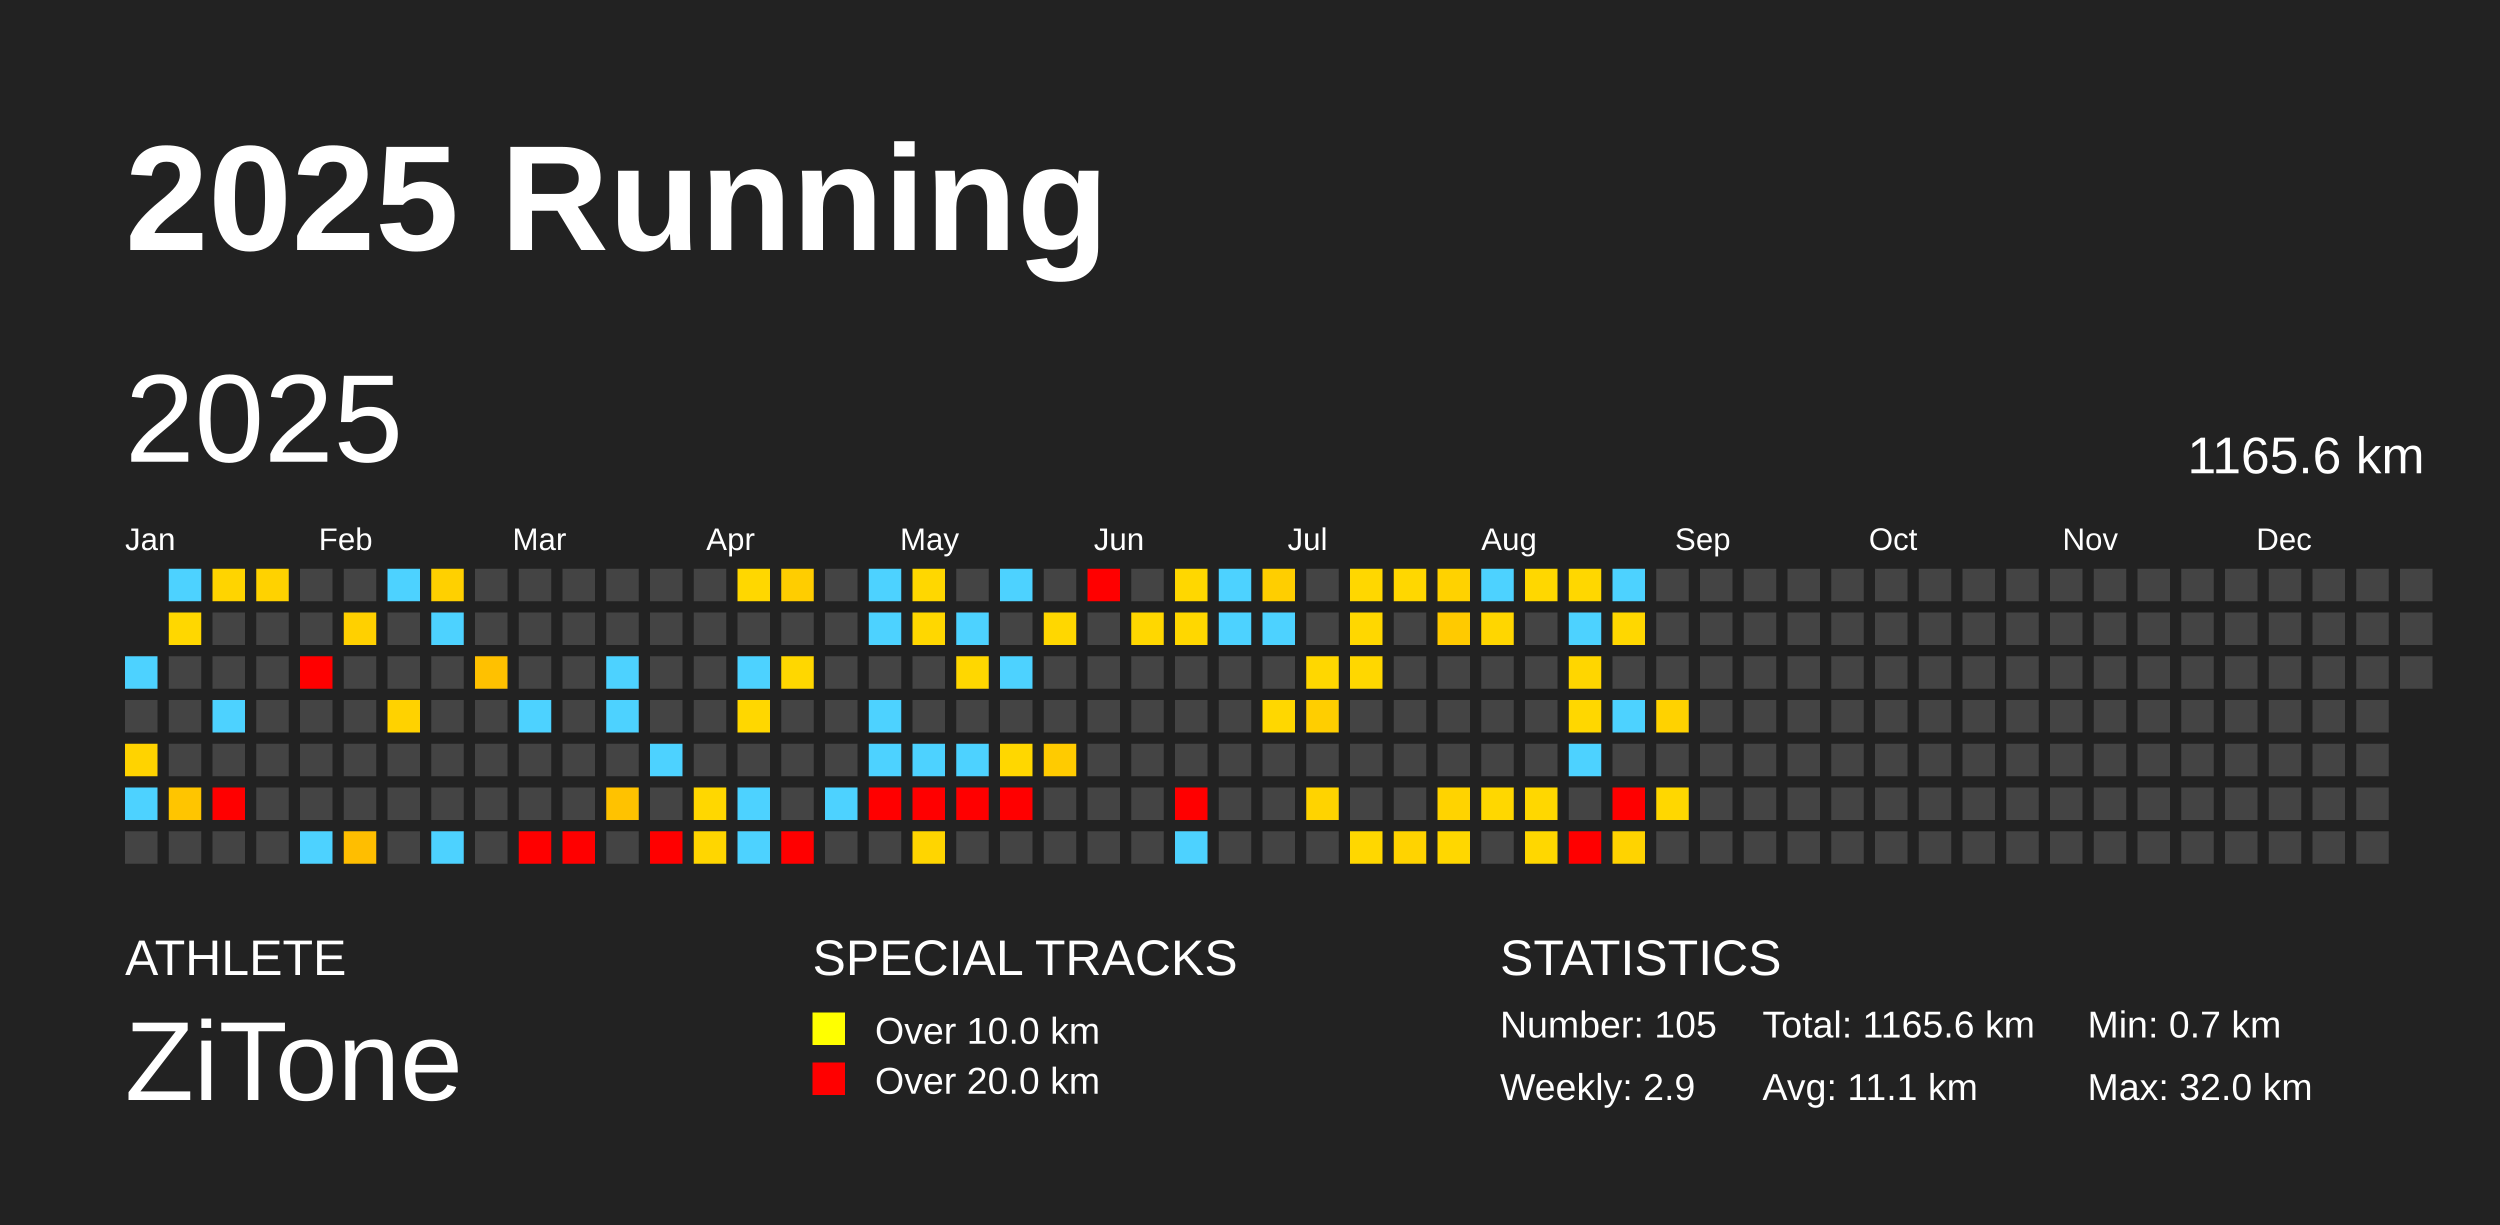
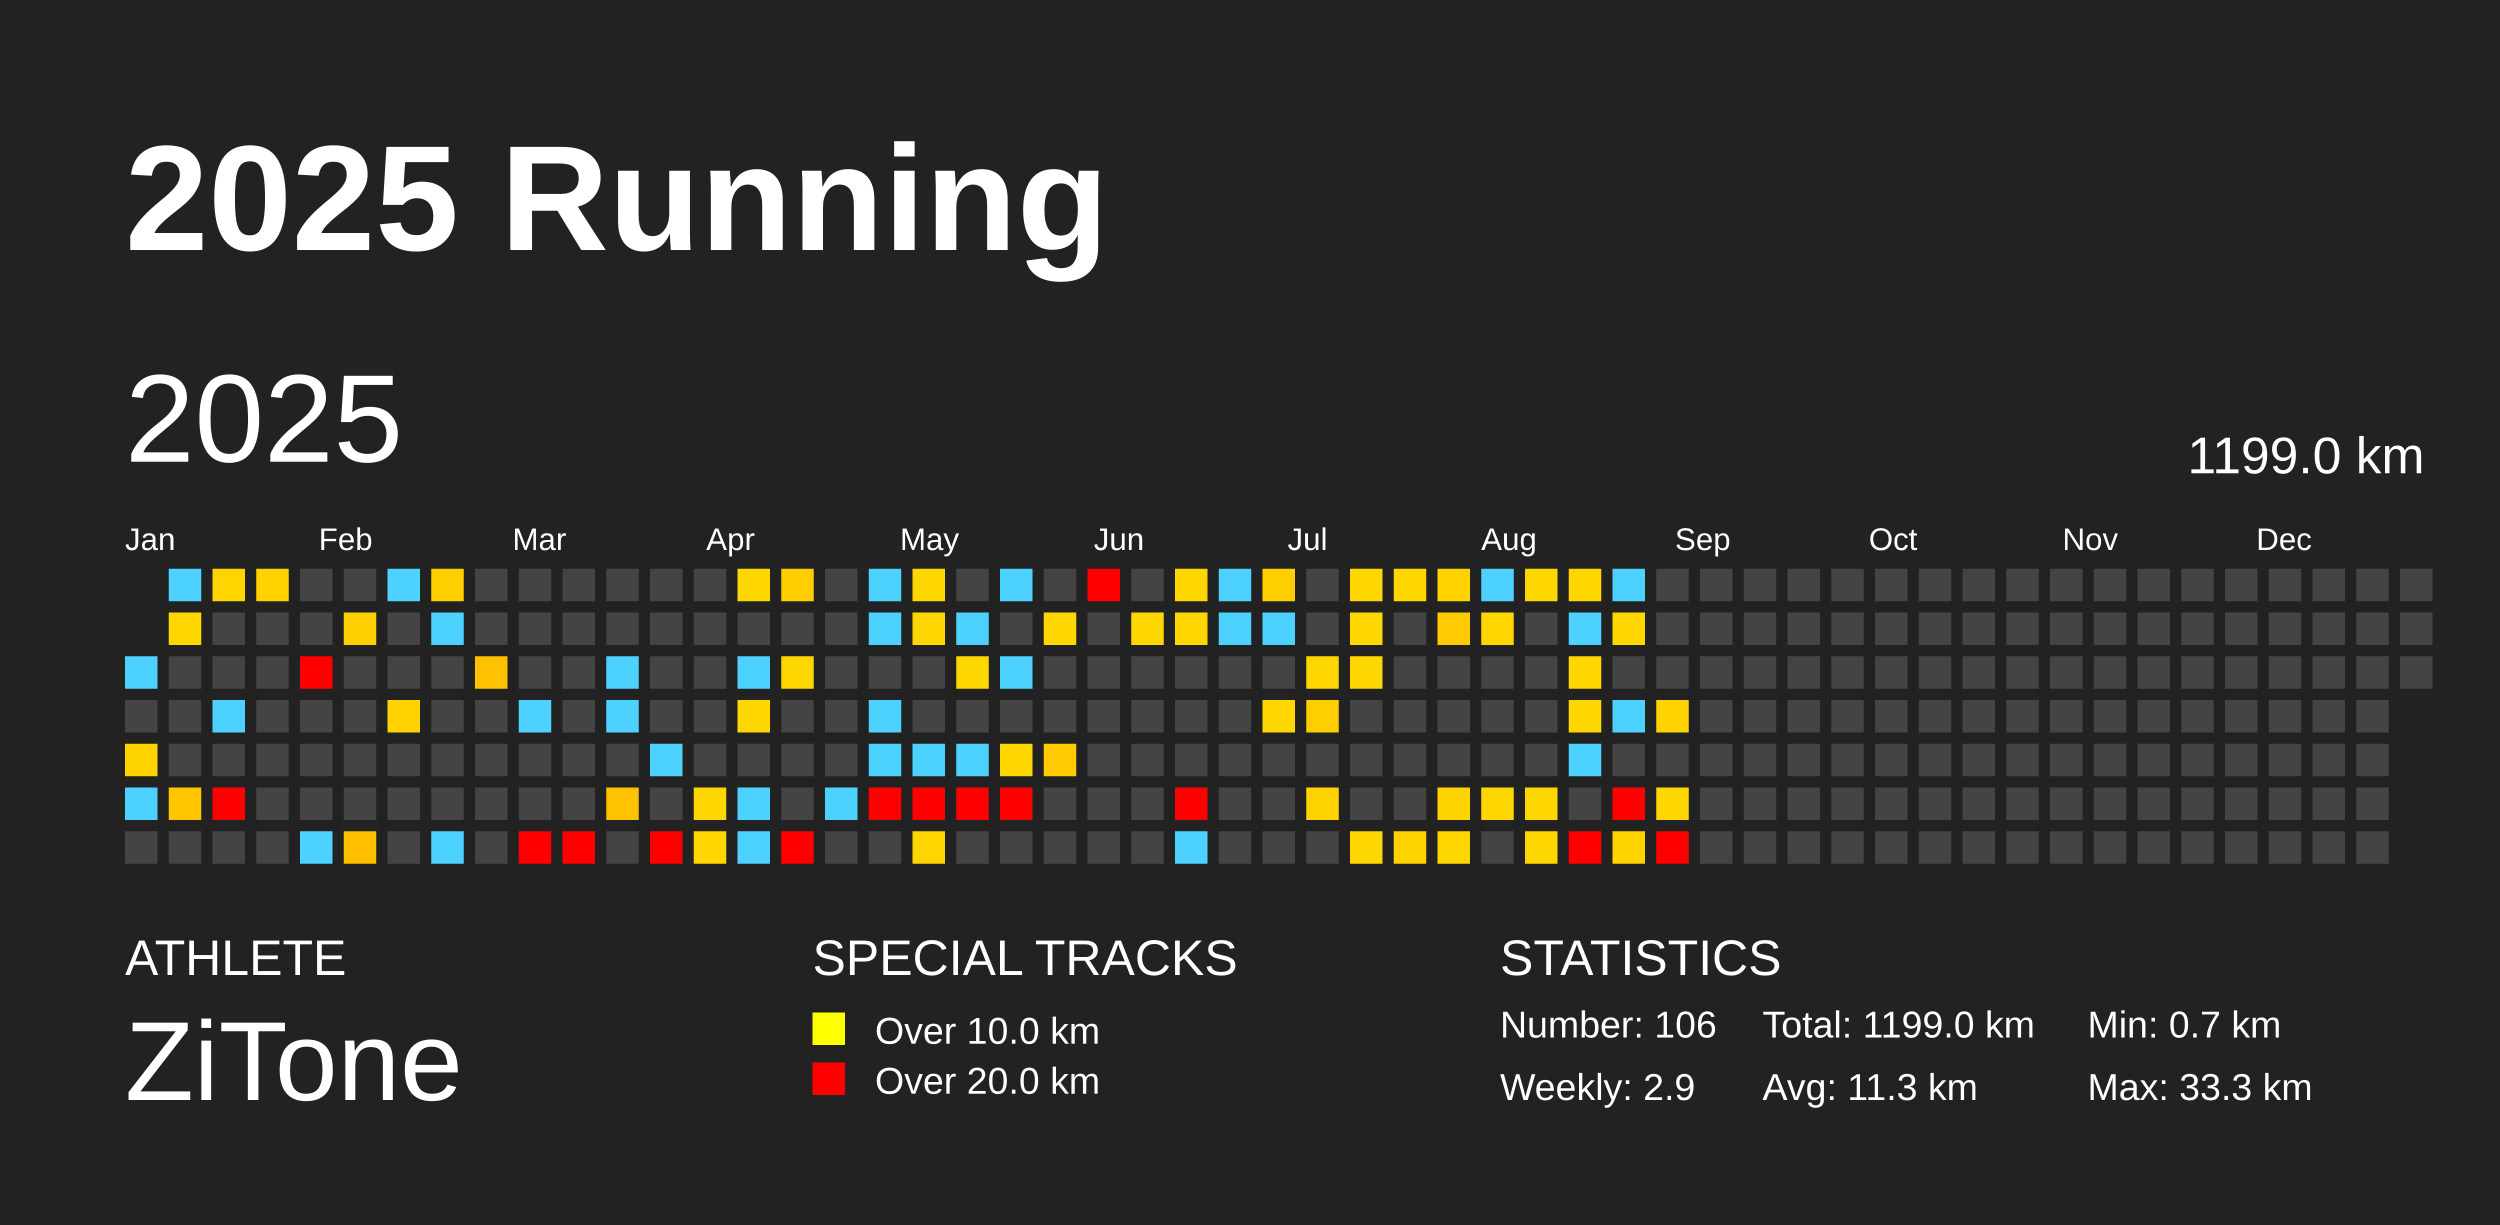
<svg xmlns="http://www.w3.org/2000/svg" baseProfile="full" height="98mm" version="1.1" viewBox="0,0,200,98" width="200mm">
  <defs />
  <rect fill="#222222" height="98" width="200" x="0" y="0" />
  <text fill="#FFFFFF" style="font-size:12px; font-family:Arial; font-weight:bold;" x="10" y="20">2025 Running</text>
  <text fill="#FFFFFF" style="font-size:4px; font-family:Arial" x="10" y="78">ATHLETE</text>
  <text fill="#FFFFFF" style="font-size:9px; font-family:Arial" x="10" y="88">ZiTone</text>
  <text fill="#FFFFFF" style="font-size:4px; font-family:Arial" x="65" y="78">SPECIAL TRACKS</text>
  <rect fill="yellow" height="2.6" width="2.6" x="65" y="81" />
  <text fill="#FFFFFF" style="font-size:3px; font-family:Arial" x="70" y="83.5">Over 10.0 km</text>
  <rect fill="red" height="2.6" width="2.6" x="65" y="85" />
  <text fill="#FFFFFF" style="font-size:3px; font-family:Arial" x="70" y="87.5">Over 20.0 km</text>
  <text fill="#FFFFFF" style="font-size:4px; font-family:Arial" x="120" y="78">STATISTICS</text>
-   <text fill="#FFFFFF" style="font-size:3px; font-family:Arial" x="120" y="83">Number: 105</text>
+   <text fill="#FFFFFF" style="font-size:3px; font-family:Arial" x="120" y="83">Number: 106</text>
  <text fill="#FFFFFF" style="font-size:3px; font-family:Arial" x="120" y="88">Weekly: 2.9</text>
-   <text fill="#FFFFFF" style="font-size:3px; font-family:Arial" x="141" y="83">Total: 1165.6 km</text>
-   <text fill="#FFFFFF" style="font-size:3px; font-family:Arial" x="141" y="88">Avg: 11.1 km</text>
+   <text fill="#FFFFFF" style="font-size:3px; font-family:Arial" x="141" y="83">Total: 1199.0 km</text>
+   <text fill="#FFFFFF" style="font-size:3px; font-family:Arial" x="141" y="88">Avg: 11.3 km</text>
  <text fill="#FFFFFF" style="font-size:3px; font-family:Arial" x="167" y="83">Min: 0.7 km</text>
-   <text fill="#FFFFFF" style="font-size:3px; font-family:Arial" x="167" y="88">Max: 32.0 km</text>
+   <text fill="#FFFFFF" style="font-size:3px; font-family:Arial" x="167" y="88">Max: 33.3 km</text>
  <text dominant-baseline="hanging" fill="#FFFFFF" style="font-size:10.0px; font-family:Arial;" x="10" y="30">2025</text>
-   <text dominant-baseline="hanging" fill="#FFFFFF" style="font-size:4.125px; font-family:Arial;" x="175" y="35">1165.6 km</text>
+   <text dominant-baseline="hanging" fill="#FFFFFF" style="font-size:4.125px; font-family:Arial;" x="175" y="35">1199.0 km</text>
  <text fill="#FFFFFF" style="font-size:2.5px; font-family:Arial" x="10.0" y="44">Jan</text>
  <text fill="#FFFFFF" style="font-size:2.5px; font-family:Arial" x="25.5" y="44">Feb</text>
  <text fill="#FFFFFF" style="font-size:2.5px; font-family:Arial" x="41.0" y="44">Mar</text>
  <text fill="#FFFFFF" style="font-size:2.5px; font-family:Arial" x="56.5" y="44">Apr</text>
  <text fill="#FFFFFF" style="font-size:2.5px; font-family:Arial" x="72.0" y="44">May</text>
  <text fill="#FFFFFF" style="font-size:2.5px; font-family:Arial" x="87.5" y="44">Jun</text>
  <text fill="#FFFFFF" style="font-size:2.5px; font-family:Arial" x="103.0" y="44">Jul</text>
  <text fill="#FFFFFF" style="font-size:2.5px; font-family:Arial" x="118.5" y="44">Aug</text>
  <text fill="#FFFFFF" style="font-size:2.5px; font-family:Arial" x="134.0" y="44">Sep</text>
  <text fill="#FFFFFF" style="font-size:2.5px; font-family:Arial" x="149.5" y="44">Oct</text>
  <text fill="#FFFFFF" style="font-size:2.5px; font-family:Arial" x="165.0" y="44">Nov</text>
  <text fill="#FFFFFF" style="font-size:2.5px; font-family:Arial" x="180.5" y="44">Dec</text>
  <rect fill="#4dd2ff" height="2.6" width="2.6" x="10.0" y="52.5" />
  <rect fill="#444444" height="2.6" width="2.6" x="10.0" y="56.0" />
  <rect fill="#ffd300" height="2.6" width="2.6" x="10.0" y="59.5" />
  <rect fill="#4dd2ff" height="2.6" width="2.6" x="10.0" y="63.0" />
  <rect fill="#444444" height="2.6" width="2.6" x="10.0" y="66.5" />
  <rect fill="#4dd2ff" height="2.6" width="2.6" x="13.5" y="45.5" />
  <rect fill="#ffd700" height="2.6" width="2.6" x="13.5" y="49.0" />
  <rect fill="#444444" height="2.6" width="2.6" x="13.5" y="52.5" />
  <rect fill="#444444" height="2.6" width="2.6" x="13.5" y="56.0" />
  <rect fill="#444444" height="2.6" width="2.6" x="13.5" y="59.5" />
  <rect fill="#ffc500" height="2.6" width="2.6" x="13.5" y="63.0" />
  <rect fill="#444444" height="2.6" width="2.6" x="13.5" y="66.5" />
  <rect fill="#ffd400" height="2.6" width="2.6" x="17.0" y="45.5" />
  <rect fill="#444444" height="2.6" width="2.6" x="17.0" y="49.0" />
  <rect fill="#444444" height="2.6" width="2.6" x="17.0" y="52.5" />
  <rect fill="#4dd2ff" height="2.6" width="2.6" x="17.0" y="56.0" />
  <rect fill="#444444" height="2.6" width="2.6" x="17.0" y="59.5" />
  <rect fill="red" height="2.6" width="2.6" x="17.0" y="63.0" />
  <rect fill="#444444" height="2.6" width="2.6" x="17.0" y="66.5" />
  <rect fill="#ffd200" height="2.6" width="2.6" x="20.5" y="45.5" />
  <rect fill="#444444" height="2.6" width="2.6" x="20.5" y="49.0" />
  <rect fill="#444444" height="2.6" width="2.6" x="20.5" y="52.5" />
  <rect fill="#444444" height="2.6" width="2.6" x="20.5" y="56.0" />
  <rect fill="#444444" height="2.6" width="2.6" x="20.5" y="59.5" />
  <rect fill="#444444" height="2.6" width="2.6" x="20.5" y="63.0" />
  <rect fill="#444444" height="2.6" width="2.6" x="20.5" y="66.5" />
  <rect fill="#444444" height="2.6" width="2.6" x="24.0" y="45.5" />
  <rect fill="#444444" height="2.6" width="2.6" x="24.0" y="49.0" />
  <rect fill="red" height="2.6" width="2.6" x="24.0" y="52.5" />
  <rect fill="#444444" height="2.6" width="2.6" x="24.0" y="56.0" />
  <rect fill="#444444" height="2.6" width="2.6" x="24.0" y="59.5" />
  <rect fill="#444444" height="2.6" width="2.6" x="24.0" y="63.0" />
  <rect fill="#4dd2ff" height="2.6" width="2.6" x="24.0" y="66.5" />
  <rect fill="#444444" height="2.6" width="2.6" x="27.5" y="45.5" />
  <rect fill="#ffd000" height="2.6" width="2.6" x="27.5" y="49.0" />
  <rect fill="#444444" height="2.6" width="2.6" x="27.5" y="52.5" />
  <rect fill="#444444" height="2.6" width="2.6" x="27.5" y="56.0" />
  <rect fill="#444444" height="2.6" width="2.6" x="27.5" y="59.5" />
  <rect fill="#444444" height="2.6" width="2.6" x="27.5" y="63.0" />
  <rect fill="#ffbe00" height="2.6" width="2.6" x="27.5" y="66.5" />
  <rect fill="#4dd2ff" height="2.6" width="2.6" x="31.0" y="45.5" />
  <rect fill="#444444" height="2.6" width="2.6" x="31.0" y="49.0" />
  <rect fill="#444444" height="2.6" width="2.6" x="31.0" y="52.5" />
  <rect fill="#ffd200" height="2.6" width="2.6" x="31.0" y="56.0" />
  <rect fill="#444444" height="2.6" width="2.6" x="31.0" y="59.5" />
  <rect fill="#444444" height="2.6" width="2.6" x="31.0" y="63.0" />
  <rect fill="#444444" height="2.6" width="2.6" x="31.0" y="66.5" />
  <rect fill="#ffd000" height="2.6" width="2.6" x="34.5" y="45.5" />
  <rect fill="#4dd2ff" height="2.6" width="2.6" x="34.5" y="49.0" />
  <rect fill="#444444" height="2.6" width="2.6" x="34.5" y="52.5" />
  <rect fill="#444444" height="2.6" width="2.6" x="34.5" y="56.0" />
  <rect fill="#444444" height="2.6" width="2.6" x="34.5" y="59.5" />
  <rect fill="#444444" height="2.6" width="2.6" x="34.5" y="63.0" />
  <rect fill="#4dd2ff" height="2.6" width="2.6" x="34.5" y="66.5" />
  <rect fill="#444444" height="2.6" width="2.6" x="38.0" y="45.5" />
  <rect fill="#444444" height="2.6" width="2.6" x="38.0" y="49.0" />
  <rect fill="#ffc100" height="2.6" width="2.6" x="38.0" y="52.5" />
  <rect fill="#444444" height="2.6" width="2.6" x="38.0" y="56.0" />
  <rect fill="#444444" height="2.6" width="2.6" x="38.0" y="59.5" />
  <rect fill="#444444" height="2.6" width="2.6" x="38.0" y="63.0" />
  <rect fill="#444444" height="2.6" width="2.6" x="38.0" y="66.5" />
  <rect fill="#444444" height="2.6" width="2.6" x="41.5" y="45.5" />
  <rect fill="#444444" height="2.6" width="2.6" x="41.5" y="49.0" />
  <rect fill="#444444" height="2.6" width="2.6" x="41.5" y="52.5" />
  <rect fill="#4dd2ff" height="2.6" width="2.6" x="41.5" y="56.0" />
  <rect fill="#444444" height="2.6" width="2.6" x="41.5" y="59.5" />
  <rect fill="#444444" height="2.6" width="2.6" x="41.5" y="63.0" />
  <rect fill="red" height="2.6" width="2.6" x="41.5" y="66.5" />
  <rect fill="#444444" height="2.6" width="2.6" x="45.0" y="45.5" />
  <rect fill="#444444" height="2.6" width="2.6" x="45.0" y="49.0" />
  <rect fill="#444444" height="2.6" width="2.6" x="45.0" y="52.5" />
  <rect fill="#444444" height="2.6" width="2.6" x="45.0" y="56.0" />
  <rect fill="#444444" height="2.6" width="2.6" x="45.0" y="59.5" />
  <rect fill="#444444" height="2.6" width="2.6" x="45.0" y="63.0" />
  <rect fill="red" height="2.6" width="2.6" x="45.0" y="66.5" />
  <rect fill="#444444" height="2.6" width="2.6" x="48.5" y="45.5" />
  <rect fill="#444444" height="2.6" width="2.6" x="48.5" y="49.0" />
  <rect fill="#4dd2ff" height="2.6" width="2.6" x="48.5" y="52.5" />
  <rect fill="#4dd2ff" height="2.6" width="2.6" x="48.5" y="56.0" />
  <rect fill="#444444" height="2.6" width="2.6" x="48.5" y="59.5" />
  <rect fill="#ffc200" height="2.6" width="2.6" x="48.5" y="63.0" />
  <rect fill="#444444" height="2.6" width="2.6" x="48.5" y="66.5" />
  <rect fill="#444444" height="2.6" width="2.6" x="52.0" y="45.5" />
  <rect fill="#444444" height="2.6" width="2.6" x="52.0" y="49.0" />
  <rect fill="#444444" height="2.6" width="2.6" x="52.0" y="52.5" />
  <rect fill="#444444" height="2.6" width="2.6" x="52.0" y="56.0" />
  <rect fill="#4dd2ff" height="2.6" width="2.6" x="52.0" y="59.5" />
  <rect fill="#444444" height="2.6" width="2.6" x="52.0" y="63.0" />
  <rect fill="red" height="2.6" width="2.6" x="52.0" y="66.5" />
  <rect fill="#444444" height="2.6" width="2.6" x="55.5" y="45.5" />
  <rect fill="#444444" height="2.6" width="2.6" x="55.5" y="49.0" />
  <rect fill="#444444" height="2.6" width="2.6" x="55.5" y="52.5" />
  <rect fill="#444444" height="2.6" width="2.6" x="55.5" y="56.0" />
  <rect fill="#444444" height="2.6" width="2.6" x="55.5" y="59.5" />
  <rect fill="#ffd700" height="2.6" width="2.6" x="55.5" y="63.0" />
  <rect fill="#ffd600" height="2.6" width="2.6" x="55.5" y="66.5" />
  <rect fill="#ffd700" height="2.6" width="2.6" x="59.0" y="45.5" />
  <rect fill="#444444" height="2.6" width="2.6" x="59.0" y="49.0" />
  <rect fill="#4dd2ff" height="2.6" width="2.6" x="59.0" y="52.5" />
  <rect fill="#ffd700" height="2.6" width="2.6" x="59.0" y="56.0" />
  <rect fill="#444444" height="2.6" width="2.6" x="59.0" y="59.5" />
  <rect fill="#4dd2ff" height="2.6" width="2.6" x="59.0" y="63.0" />
  <rect fill="#4dd2ff" height="2.6" width="2.6" x="59.0" y="66.5" />
  <rect fill="#ffcd00" height="2.6" width="2.6" x="62.5" y="45.5" />
  <rect fill="#444444" height="2.6" width="2.6" x="62.5" y="49.0" />
  <rect fill="#ffd700" height="2.6" width="2.6" x="62.5" y="52.5" />
  <rect fill="#444444" height="2.6" width="2.6" x="62.5" y="56.0" />
  <rect fill="#444444" height="2.6" width="2.6" x="62.5" y="59.5" />
  <rect fill="#444444" height="2.6" width="2.6" x="62.5" y="63.0" />
  <rect fill="red" height="2.6" width="2.6" x="62.5" y="66.5" />
  <rect fill="#444444" height="2.6" width="2.6" x="66.0" y="45.5" />
  <rect fill="#444444" height="2.6" width="2.6" x="66.0" y="49.0" />
  <rect fill="#444444" height="2.6" width="2.6" x="66.0" y="52.5" />
  <rect fill="#444444" height="2.6" width="2.6" x="66.0" y="56.0" />
  <rect fill="#444444" height="2.6" width="2.6" x="66.0" y="59.5" />
  <rect fill="#4dd2ff" height="2.6" width="2.6" x="66.0" y="63.0" />
  <rect fill="#444444" height="2.6" width="2.6" x="66.0" y="66.5" />
  <rect fill="#4dd2ff" height="2.6" width="2.6" x="69.5" y="45.5" />
  <rect fill="#4dd2ff" height="2.6" width="2.6" x="69.5" y="49.0" />
  <rect fill="#444444" height="2.6" width="2.6" x="69.5" y="52.5" />
  <rect fill="#4dd2ff" height="2.6" width="2.6" x="69.5" y="56.0" />
  <rect fill="#4dd2ff" height="2.6" width="2.6" x="69.5" y="59.5" />
  <rect fill="red" height="2.6" width="2.6" x="69.5" y="63.0" />
  <rect fill="#444444" height="2.6" width="2.6" x="69.5" y="66.5" />
  <rect fill="#ffd700" height="2.6" width="2.6" x="73.0" y="45.5" />
  <rect fill="#ffd700" height="2.6" width="2.6" x="73.0" y="49.0" />
  <rect fill="#444444" height="2.6" width="2.6" x="73.0" y="52.5" />
  <rect fill="#444444" height="2.6" width="2.6" x="73.0" y="56.0" />
  <rect fill="#4dd2ff" height="2.6" width="2.6" x="73.0" y="59.5" />
  <rect fill="red" height="2.6" width="2.6" x="73.0" y="63.0" />
  <rect fill="#ffd500" height="2.6" width="2.6" x="73.0" y="66.5" />
  <rect fill="#444444" height="2.6" width="2.6" x="76.5" y="45.5" />
  <rect fill="#4dd2ff" height="2.6" width="2.6" x="76.5" y="49.0" />
  <rect fill="#ffd700" height="2.6" width="2.6" x="76.5" y="52.5" />
  <rect fill="#444444" height="2.6" width="2.6" x="76.5" y="56.0" />
  <rect fill="#4dd2ff" height="2.6" width="2.6" x="76.5" y="59.5" />
  <rect fill="red" height="2.6" width="2.6" x="76.5" y="63.0" />
  <rect fill="#444444" height="2.6" width="2.6" x="76.5" y="66.5" />
  <rect fill="#4dd2ff" height="2.6" width="2.6" x="80.0" y="45.5" />
  <rect fill="#444444" height="2.6" width="2.6" x="80.0" y="49.0" />
  <rect fill="#4dd2ff" height="2.6" width="2.6" x="80.0" y="52.5" />
  <rect fill="#444444" height="2.6" width="2.6" x="80.0" y="56.0" />
  <rect fill="#ffd700" height="2.6" width="2.6" x="80.0" y="59.5" />
  <rect fill="red" height="2.6" width="2.6" x="80.0" y="63.0" />
  <rect fill="#444444" height="2.6" width="2.6" x="80.0" y="66.5" />
  <rect fill="#444444" height="2.6" width="2.6" x="83.5" y="45.5" />
  <rect fill="#ffd700" height="2.6" width="2.6" x="83.5" y="49.0" />
  <rect fill="#444444" height="2.6" width="2.6" x="83.5" y="52.5" />
  <rect fill="#444444" height="2.6" width="2.6" x="83.5" y="56.0" />
  <rect fill="#ffcb00" height="2.6" width="2.6" x="83.5" y="59.5" />
  <rect fill="#444444" height="2.6" width="2.6" x="83.5" y="63.0" />
  <rect fill="#444444" height="2.6" width="2.6" x="83.5" y="66.5" />
  <rect fill="red" height="2.6" width="2.6" x="87.0" y="45.5" />
  <rect fill="#444444" height="2.6" width="2.6" x="87.0" y="49.0" />
  <rect fill="#444444" height="2.6" width="2.6" x="87.0" y="52.5" />
  <rect fill="#444444" height="2.6" width="2.6" x="87.0" y="56.0" />
  <rect fill="#444444" height="2.6" width="2.6" x="87.0" y="59.5" />
  <rect fill="#444444" height="2.6" width="2.6" x="87.0" y="63.0" />
  <rect fill="#444444" height="2.6" width="2.6" x="87.0" y="66.5" />
  <rect fill="#444444" height="2.6" width="2.6" x="90.5" y="45.5" />
  <rect fill="#ffd700" height="2.6" width="2.6" x="90.5" y="49.0" />
  <rect fill="#444444" height="2.6" width="2.6" x="90.5" y="52.5" />
  <rect fill="#444444" height="2.6" width="2.6" x="90.5" y="56.0" />
  <rect fill="#444444" height="2.6" width="2.6" x="90.5" y="59.5" />
  <rect fill="#444444" height="2.6" width="2.6" x="90.5" y="63.0" />
  <rect fill="#444444" height="2.6" width="2.6" x="90.5" y="66.5" />
  <rect fill="#ffd700" height="2.6" width="2.6" x="94.0" y="45.5" />
  <rect fill="#ffd700" height="2.6" width="2.6" x="94.0" y="49.0" />
  <rect fill="#444444" height="2.6" width="2.6" x="94.0" y="52.5" />
  <rect fill="#444444" height="2.6" width="2.6" x="94.0" y="56.0" />
  <rect fill="#444444" height="2.6" width="2.6" x="94.0" y="59.5" />
  <rect fill="red" height="2.6" width="2.6" x="94.0" y="63.0" />
  <rect fill="#4dd2ff" height="2.6" width="2.6" x="94.0" y="66.5" />
  <rect fill="#4dd2ff" height="2.6" width="2.6" x="97.5" y="45.5" />
  <rect fill="#4dd2ff" height="2.6" width="2.6" x="97.5" y="49.0" />
  <rect fill="#444444" height="2.6" width="2.6" x="97.5" y="52.5" />
  <rect fill="#444444" height="2.6" width="2.6" x="97.5" y="56.0" />
  <rect fill="#444444" height="2.6" width="2.6" x="97.5" y="59.5" />
  <rect fill="#444444" height="2.6" width="2.6" x="97.5" y="63.0" />
  <rect fill="#444444" height="2.6" width="2.6" x="97.5" y="66.5" />
  <rect fill="#ffce00" height="2.6" width="2.6" x="101.0" y="45.5" />
  <rect fill="#4dd2ff" height="2.6" width="2.6" x="101.0" y="49.0" />
  <rect fill="#444444" height="2.6" width="2.6" x="101.0" y="52.5" />
  <rect fill="#ffd700" height="2.6" width="2.6" x="101.0" y="56.0" />
  <rect fill="#444444" height="2.6" width="2.6" x="101.0" y="59.5" />
  <rect fill="#444444" height="2.6" width="2.6" x="101.0" y="63.0" />
  <rect fill="#444444" height="2.6" width="2.6" x="101.0" y="66.5" />
  <rect fill="#444444" height="2.6" width="2.6" x="104.5" y="45.5" />
  <rect fill="#444444" height="2.6" width="2.6" x="104.5" y="49.0" />
  <rect fill="#ffd700" height="2.6" width="2.6" x="104.5" y="52.5" />
  <rect fill="#ffce00" height="2.6" width="2.6" x="104.5" y="56.0" />
  <rect fill="#444444" height="2.6" width="2.6" x="104.5" y="59.5" />
  <rect fill="#ffd300" height="2.6" width="2.6" x="104.5" y="63.0" />
  <rect fill="#444444" height="2.6" width="2.6" x="104.5" y="66.5" />
  <rect fill="#ffd700" height="2.6" width="2.6" x="108.0" y="45.5" />
  <rect fill="#ffd700" height="2.6" width="2.6" x="108.0" y="49.0" />
  <rect fill="#ffd700" height="2.6" width="2.6" x="108.0" y="52.5" />
  <rect fill="#444444" height="2.6" width="2.6" x="108.0" y="56.0" />
  <rect fill="#444444" height="2.6" width="2.6" x="108.0" y="59.5" />
  <rect fill="#444444" height="2.6" width="2.6" x="108.0" y="63.0" />
  <rect fill="#ffd700" height="2.6" width="2.6" x="108.0" y="66.5" />
  <rect fill="#ffd700" height="2.6" width="2.6" x="111.5" y="45.5" />
  <rect fill="#444444" height="2.6" width="2.6" x="111.5" y="49.0" />
  <rect fill="#444444" height="2.6" width="2.6" x="111.5" y="52.5" />
  <rect fill="#444444" height="2.6" width="2.6" x="111.5" y="56.0" />
  <rect fill="#444444" height="2.6" width="2.6" x="111.5" y="59.5" />
  <rect fill="#444444" height="2.6" width="2.6" x="111.5" y="63.0" />
  <rect fill="#ffd300" height="2.6" width="2.6" x="111.5" y="66.5" />
  <rect fill="#ffd200" height="2.6" width="2.6" x="115.0" y="45.5" />
  <rect fill="#ffca00" height="2.6" width="2.6" x="115.0" y="49.0" />
  <rect fill="#444444" height="2.6" width="2.6" x="115.0" y="52.5" />
  <rect fill="#444444" height="2.6" width="2.6" x="115.0" y="56.0" />
  <rect fill="#444444" height="2.6" width="2.6" x="115.0" y="59.5" />
  <rect fill="#ffd300" height="2.6" width="2.6" x="115.0" y="63.0" />
  <rect fill="#ffd700" height="2.6" width="2.6" x="115.0" y="66.5" />
  <rect fill="#4dd2ff" height="2.6" width="2.6" x="118.5" y="45.5" />
  <rect fill="#ffd600" height="2.6" width="2.6" x="118.5" y="49.0" />
  <rect fill="#444444" height="2.6" width="2.6" x="118.5" y="52.5" />
  <rect fill="#444444" height="2.6" width="2.6" x="118.5" y="56.0" />
  <rect fill="#444444" height="2.6" width="2.6" x="118.5" y="59.5" />
  <rect fill="#ffd700" height="2.6" width="2.6" x="118.5" y="63.0" />
  <rect fill="#444444" height="2.6" width="2.6" x="118.5" y="66.5" />
  <rect fill="#ffd700" height="2.6" width="2.6" x="122.0" y="45.5" />
  <rect fill="#444444" height="2.6" width="2.6" x="122.0" y="49.0" />
  <rect fill="#444444" height="2.6" width="2.6" x="122.0" y="52.5" />
  <rect fill="#444444" height="2.6" width="2.6" x="122.0" y="56.0" />
  <rect fill="#444444" height="2.6" width="2.6" x="122.0" y="59.5" />
  <rect fill="#ffd700" height="2.6" width="2.6" x="122.0" y="63.0" />
  <rect fill="#ffd700" height="2.6" width="2.6" x="122.0" y="66.5" />
  <rect fill="#ffd700" height="2.6" width="2.6" x="125.5" y="45.5" />
  <rect fill="#4dd2ff" height="2.6" width="2.6" x="125.5" y="49.0" />
  <rect fill="#ffd600" height="2.6" width="2.6" x="125.5" y="52.5" />
  <rect fill="#ffd700" height="2.6" width="2.6" x="125.5" y="56.0" />
  <rect fill="#4dd2ff" height="2.6" width="2.6" x="125.5" y="59.5" />
  <rect fill="#444444" height="2.6" width="2.6" x="125.5" y="63.0" />
  <rect fill="red" height="2.6" width="2.6" x="125.5" y="66.5" />
  <rect fill="#4dd2ff" height="2.6" width="2.6" x="129.0" y="45.5" />
  <rect fill="#ffd700" height="2.6" width="2.6" x="129.0" y="49.0" />
  <rect fill="#444444" height="2.6" width="2.6" x="129.0" y="52.5" />
  <rect fill="#4dd2ff" height="2.6" width="2.6" x="129.0" y="56.0" />
  <rect fill="#444444" height="2.6" width="2.6" x="129.0" y="59.5" />
  <rect fill="red" height="2.6" width="2.6" x="129.0" y="63.0" />
  <rect fill="#ffd300" height="2.6" width="2.6" x="129.0" y="66.5" />
  <rect fill="#444444" height="2.6" width="2.6" x="132.5" y="45.5" />
  <rect fill="#444444" height="2.6" width="2.6" x="132.5" y="49.0" />
  <rect fill="#444444" height="2.6" width="2.6" x="132.5" y="52.5" />
  <rect fill="#ffd200" height="2.6" width="2.6" x="132.5" y="56.0" />
  <rect fill="#444444" height="2.6" width="2.6" x="132.5" y="59.5" />
  <rect fill="#ffd700" height="2.6" width="2.6" x="132.5" y="63.0" />
-   <rect fill="#444444" height="2.6" width="2.6" x="132.5" y="66.5" />
+   <rect fill="red" height="2.6" width="2.6" x="132.5" y="66.5" />
  <rect fill="#444444" height="2.6" width="2.6" x="136.0" y="45.5" />
  <rect fill="#444444" height="2.6" width="2.6" x="136.0" y="49.0" />
  <rect fill="#444444" height="2.6" width="2.6" x="136.0" y="52.5" />
  <rect fill="#444444" height="2.6" width="2.6" x="136.0" y="56.0" />
  <rect fill="#444444" height="2.6" width="2.6" x="136.0" y="59.5" />
  <rect fill="#444444" height="2.6" width="2.6" x="136.0" y="63.0" />
  <rect fill="#444444" height="2.6" width="2.6" x="136.0" y="66.5" />
  <rect fill="#444444" height="2.6" width="2.6" x="139.5" y="45.5" />
  <rect fill="#444444" height="2.6" width="2.6" x="139.5" y="49.0" />
  <rect fill="#444444" height="2.6" width="2.6" x="139.5" y="52.5" />
  <rect fill="#444444" height="2.6" width="2.6" x="139.5" y="56.0" />
  <rect fill="#444444" height="2.6" width="2.6" x="139.5" y="59.5" />
  <rect fill="#444444" height="2.6" width="2.6" x="139.5" y="63.0" />
  <rect fill="#444444" height="2.6" width="2.6" x="139.5" y="66.5" />
  <rect fill="#444444" height="2.6" width="2.6" x="143.0" y="45.5" />
  <rect fill="#444444" height="2.6" width="2.6" x="143.0" y="49.0" />
  <rect fill="#444444" height="2.6" width="2.6" x="143.0" y="52.5" />
  <rect fill="#444444" height="2.6" width="2.6" x="143.0" y="56.0" />
  <rect fill="#444444" height="2.6" width="2.6" x="143.0" y="59.5" />
  <rect fill="#444444" height="2.6" width="2.6" x="143.0" y="63.0" />
  <rect fill="#444444" height="2.6" width="2.6" x="143.0" y="66.5" />
  <rect fill="#444444" height="2.6" width="2.6" x="146.5" y="45.5" />
  <rect fill="#444444" height="2.6" width="2.6" x="146.5" y="49.0" />
  <rect fill="#444444" height="2.6" width="2.6" x="146.5" y="52.5" />
  <rect fill="#444444" height="2.6" width="2.6" x="146.5" y="56.0" />
  <rect fill="#444444" height="2.6" width="2.6" x="146.5" y="59.5" />
  <rect fill="#444444" height="2.6" width="2.6" x="146.5" y="63.0" />
  <rect fill="#444444" height="2.6" width="2.6" x="146.5" y="66.5" />
  <rect fill="#444444" height="2.6" width="2.6" x="150.0" y="45.5" />
  <rect fill="#444444" height="2.6" width="2.6" x="150.0" y="49.0" />
  <rect fill="#444444" height="2.6" width="2.6" x="150.0" y="52.5" />
  <rect fill="#444444" height="2.6" width="2.6" x="150.0" y="56.0" />
  <rect fill="#444444" height="2.6" width="2.6" x="150.0" y="59.5" />
  <rect fill="#444444" height="2.6" width="2.6" x="150.0" y="63.0" />
  <rect fill="#444444" height="2.6" width="2.6" x="150.0" y="66.5" />
  <rect fill="#444444" height="2.6" width="2.6" x="153.5" y="45.5" />
  <rect fill="#444444" height="2.6" width="2.6" x="153.5" y="49.0" />
  <rect fill="#444444" height="2.6" width="2.6" x="153.5" y="52.5" />
  <rect fill="#444444" height="2.6" width="2.6" x="153.5" y="56.0" />
  <rect fill="#444444" height="2.6" width="2.6" x="153.5" y="59.5" />
  <rect fill="#444444" height="2.6" width="2.6" x="153.5" y="63.0" />
  <rect fill="#444444" height="2.6" width="2.6" x="153.5" y="66.5" />
  <rect fill="#444444" height="2.6" width="2.6" x="157.0" y="45.5" />
  <rect fill="#444444" height="2.6" width="2.6" x="157.0" y="49.0" />
  <rect fill="#444444" height="2.6" width="2.6" x="157.0" y="52.5" />
  <rect fill="#444444" height="2.6" width="2.6" x="157.0" y="56.0" />
  <rect fill="#444444" height="2.6" width="2.6" x="157.0" y="59.5" />
  <rect fill="#444444" height="2.6" width="2.6" x="157.0" y="63.0" />
  <rect fill="#444444" height="2.6" width="2.6" x="157.0" y="66.5" />
  <rect fill="#444444" height="2.6" width="2.6" x="160.5" y="45.5" />
  <rect fill="#444444" height="2.6" width="2.6" x="160.5" y="49.0" />
  <rect fill="#444444" height="2.6" width="2.6" x="160.5" y="52.5" />
  <rect fill="#444444" height="2.6" width="2.6" x="160.5" y="56.0" />
  <rect fill="#444444" height="2.6" width="2.6" x="160.5" y="59.5" />
  <rect fill="#444444" height="2.6" width="2.6" x="160.5" y="63.0" />
  <rect fill="#444444" height="2.6" width="2.6" x="160.5" y="66.5" />
  <rect fill="#444444" height="2.6" width="2.6" x="164.0" y="45.5" />
  <rect fill="#444444" height="2.6" width="2.6" x="164.0" y="49.0" />
  <rect fill="#444444" height="2.6" width="2.6" x="164.0" y="52.5" />
  <rect fill="#444444" height="2.6" width="2.6" x="164.0" y="56.0" />
  <rect fill="#444444" height="2.6" width="2.6" x="164.0" y="59.5" />
  <rect fill="#444444" height="2.6" width="2.6" x="164.0" y="63.0" />
  <rect fill="#444444" height="2.6" width="2.6" x="164.0" y="66.5" />
  <rect fill="#444444" height="2.6" width="2.6" x="167.5" y="45.5" />
  <rect fill="#444444" height="2.6" width="2.6" x="167.5" y="49.0" />
  <rect fill="#444444" height="2.6" width="2.6" x="167.5" y="52.5" />
  <rect fill="#444444" height="2.6" width="2.6" x="167.5" y="56.0" />
  <rect fill="#444444" height="2.6" width="2.6" x="167.5" y="59.5" />
  <rect fill="#444444" height="2.6" width="2.6" x="167.5" y="63.0" />
  <rect fill="#444444" height="2.6" width="2.6" x="167.5" y="66.5" />
  <rect fill="#444444" height="2.6" width="2.6" x="171.0" y="45.5" />
  <rect fill="#444444" height="2.6" width="2.6" x="171.0" y="49.0" />
  <rect fill="#444444" height="2.6" width="2.6" x="171.0" y="52.5" />
  <rect fill="#444444" height="2.6" width="2.6" x="171.0" y="56.0" />
  <rect fill="#444444" height="2.6" width="2.6" x="171.0" y="59.5" />
  <rect fill="#444444" height="2.6" width="2.6" x="171.0" y="63.0" />
  <rect fill="#444444" height="2.6" width="2.6" x="171.0" y="66.5" />
  <rect fill="#444444" height="2.6" width="2.6" x="174.5" y="45.5" />
  <rect fill="#444444" height="2.6" width="2.6" x="174.5" y="49.0" />
  <rect fill="#444444" height="2.6" width="2.6" x="174.5" y="52.5" />
  <rect fill="#444444" height="2.6" width="2.6" x="174.5" y="56.0" />
  <rect fill="#444444" height="2.6" width="2.6" x="174.5" y="59.5" />
  <rect fill="#444444" height="2.6" width="2.6" x="174.5" y="63.0" />
  <rect fill="#444444" height="2.6" width="2.6" x="174.5" y="66.5" />
  <rect fill="#444444" height="2.6" width="2.6" x="178.0" y="45.5" />
  <rect fill="#444444" height="2.6" width="2.6" x="178.0" y="49.0" />
  <rect fill="#444444" height="2.6" width="2.6" x="178.0" y="52.5" />
  <rect fill="#444444" height="2.6" width="2.6" x="178.0" y="56.0" />
  <rect fill="#444444" height="2.6" width="2.6" x="178.0" y="59.5" />
  <rect fill="#444444" height="2.6" width="2.6" x="178.0" y="63.0" />
  <rect fill="#444444" height="2.6" width="2.6" x="178.0" y="66.5" />
  <rect fill="#444444" height="2.6" width="2.6" x="181.5" y="45.5" />
  <rect fill="#444444" height="2.6" width="2.6" x="181.5" y="49.0" />
  <rect fill="#444444" height="2.6" width="2.6" x="181.5" y="52.5" />
  <rect fill="#444444" height="2.6" width="2.6" x="181.5" y="56.0" />
  <rect fill="#444444" height="2.6" width="2.6" x="181.5" y="59.5" />
  <rect fill="#444444" height="2.6" width="2.6" x="181.5" y="63.0" />
  <rect fill="#444444" height="2.6" width="2.6" x="181.5" y="66.5" />
  <rect fill="#444444" height="2.6" width="2.6" x="185.0" y="45.5" />
  <rect fill="#444444" height="2.6" width="2.6" x="185.0" y="49.0" />
  <rect fill="#444444" height="2.6" width="2.6" x="185.0" y="52.5" />
  <rect fill="#444444" height="2.6" width="2.6" x="185.0" y="56.0" />
  <rect fill="#444444" height="2.6" width="2.6" x="185.0" y="59.5" />
  <rect fill="#444444" height="2.6" width="2.6" x="185.0" y="63.0" />
  <rect fill="#444444" height="2.6" width="2.6" x="185.0" y="66.5" />
  <rect fill="#444444" height="2.6" width="2.6" x="188.5" y="45.5" />
  <rect fill="#444444" height="2.6" width="2.6" x="188.5" y="49.0" />
  <rect fill="#444444" height="2.6" width="2.6" x="188.5" y="52.5" />
  <rect fill="#444444" height="2.6" width="2.6" x="188.5" y="56.0" />
  <rect fill="#444444" height="2.6" width="2.6" x="188.5" y="59.5" />
  <rect fill="#444444" height="2.6" width="2.6" x="188.5" y="63.0" />
  <rect fill="#444444" height="2.6" width="2.6" x="188.5" y="66.5" />
  <rect fill="#444444" height="2.6" width="2.6" x="192.0" y="45.5" />
  <rect fill="#444444" height="2.6" width="2.6" x="192.0" y="49.0" />
  <rect fill="#444444" height="2.6" width="2.6" x="192.0" y="52.5" />
</svg>
